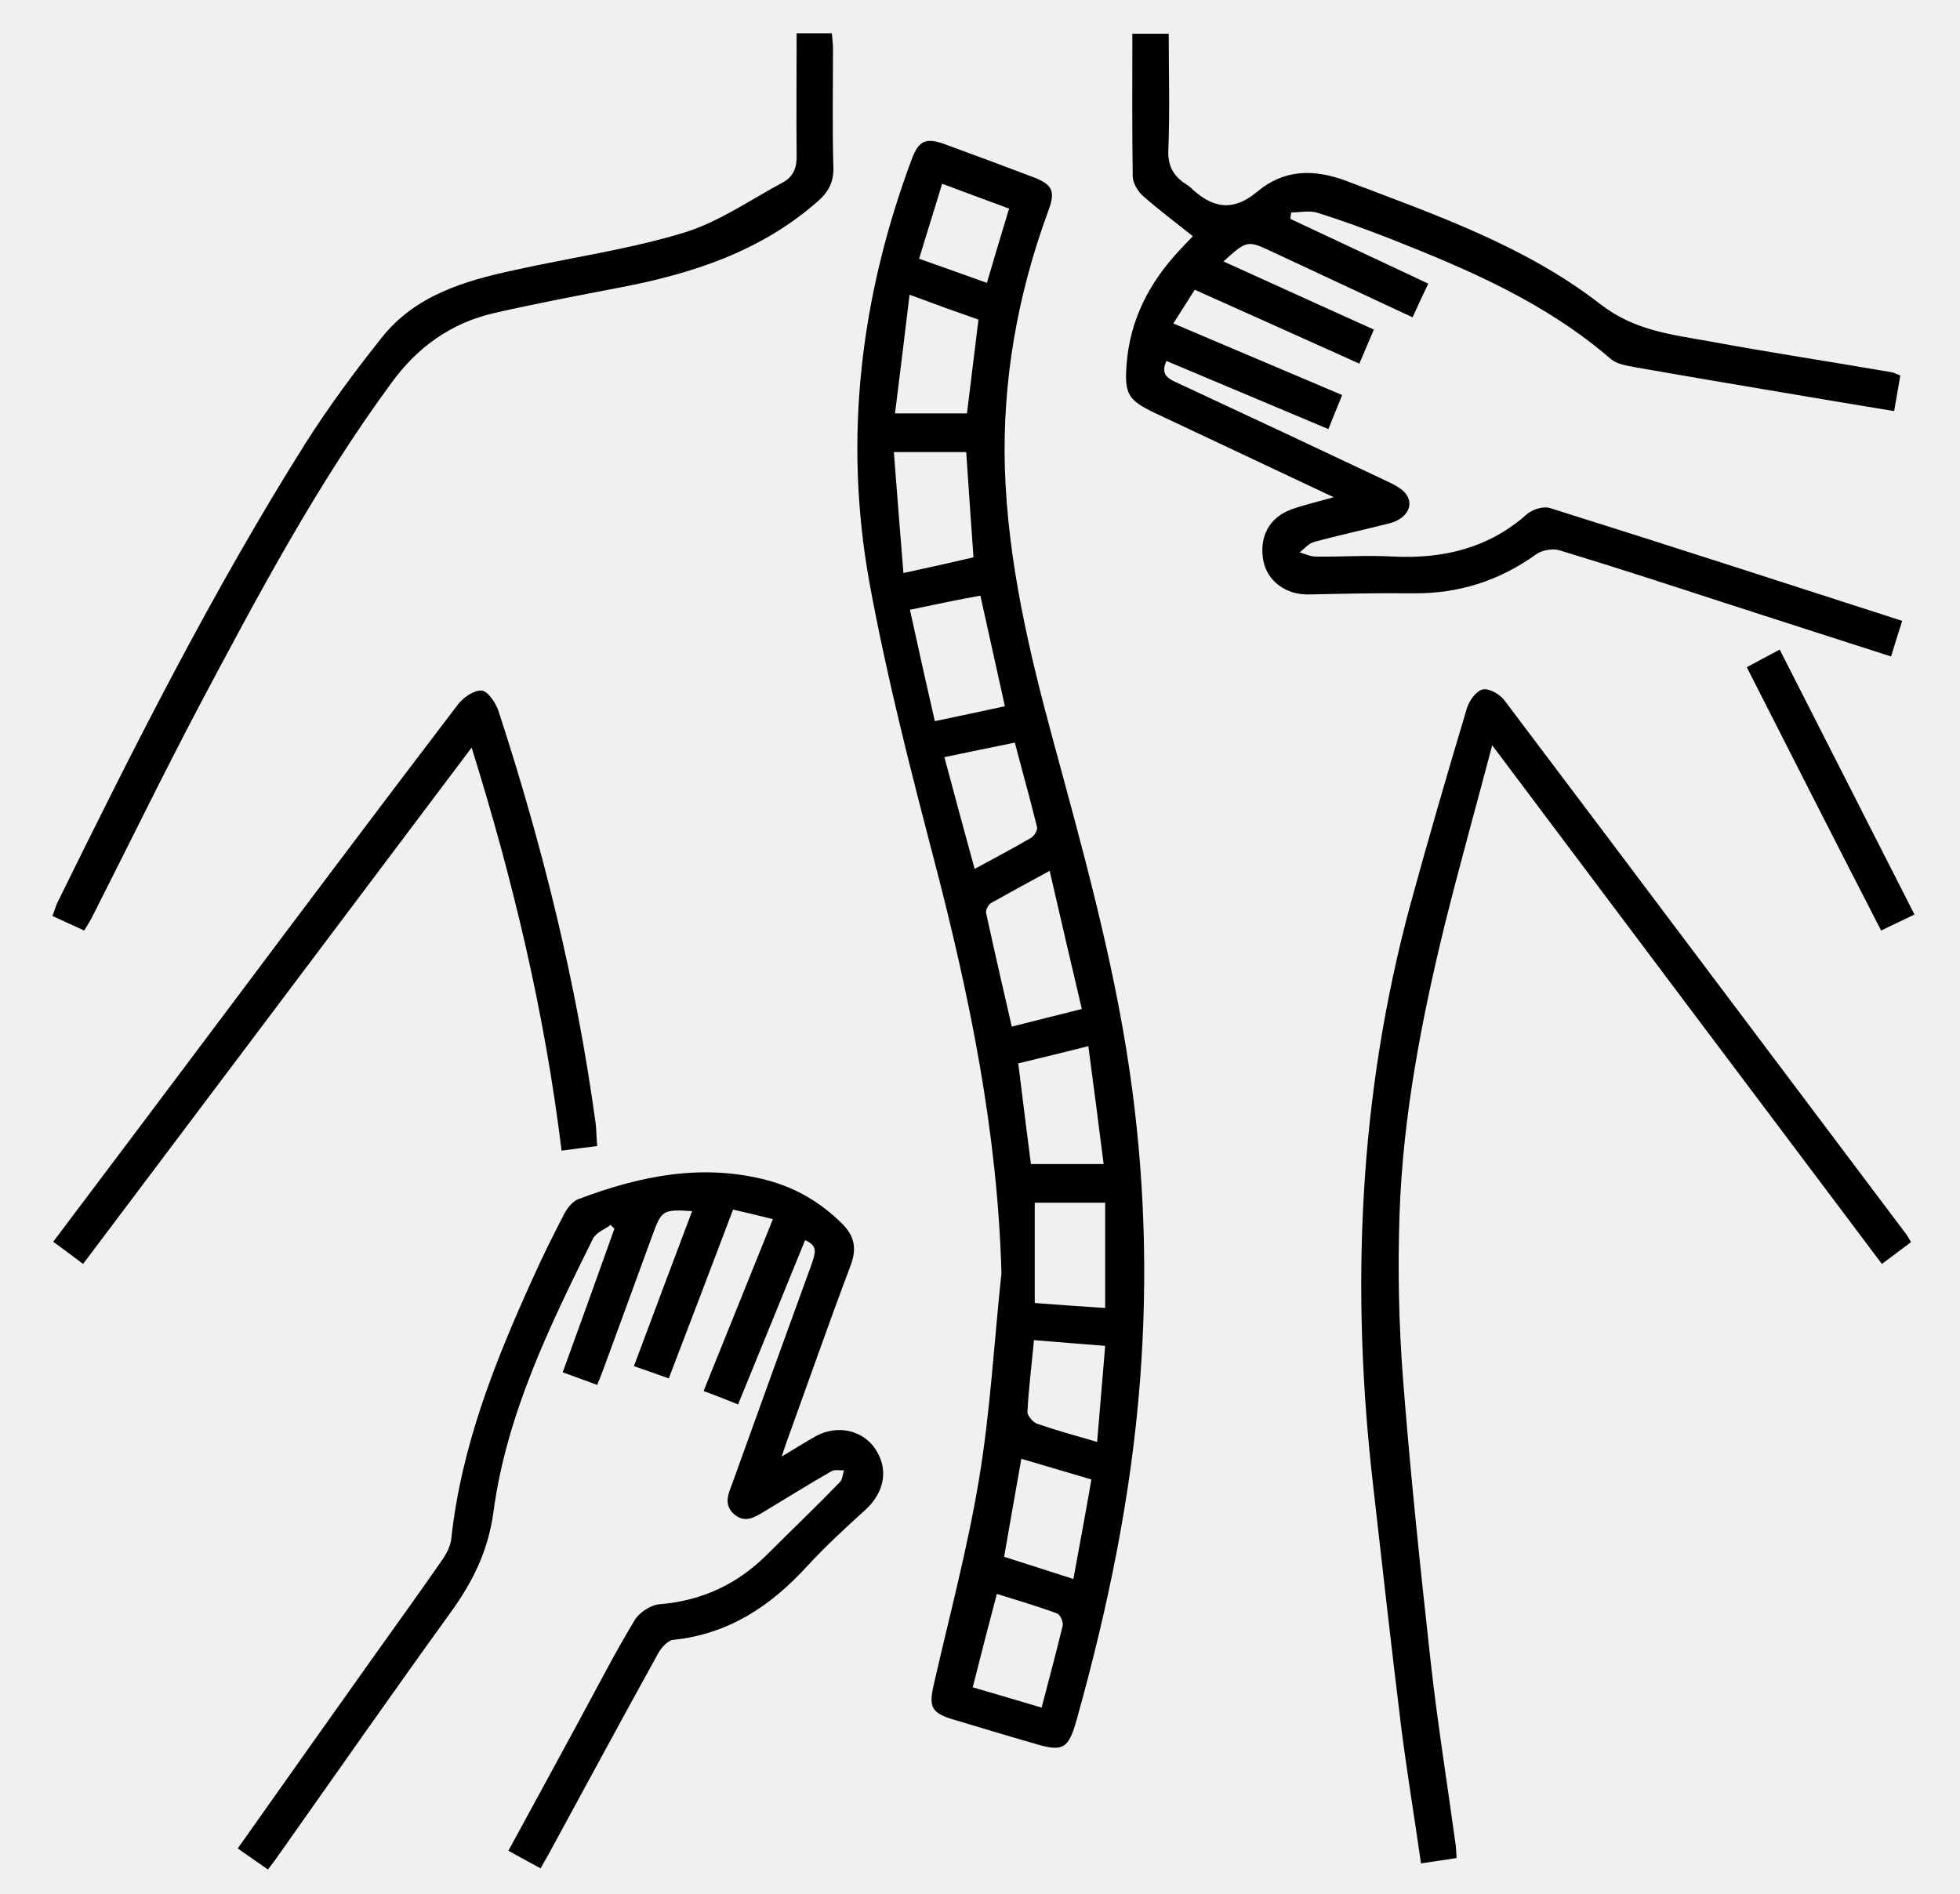
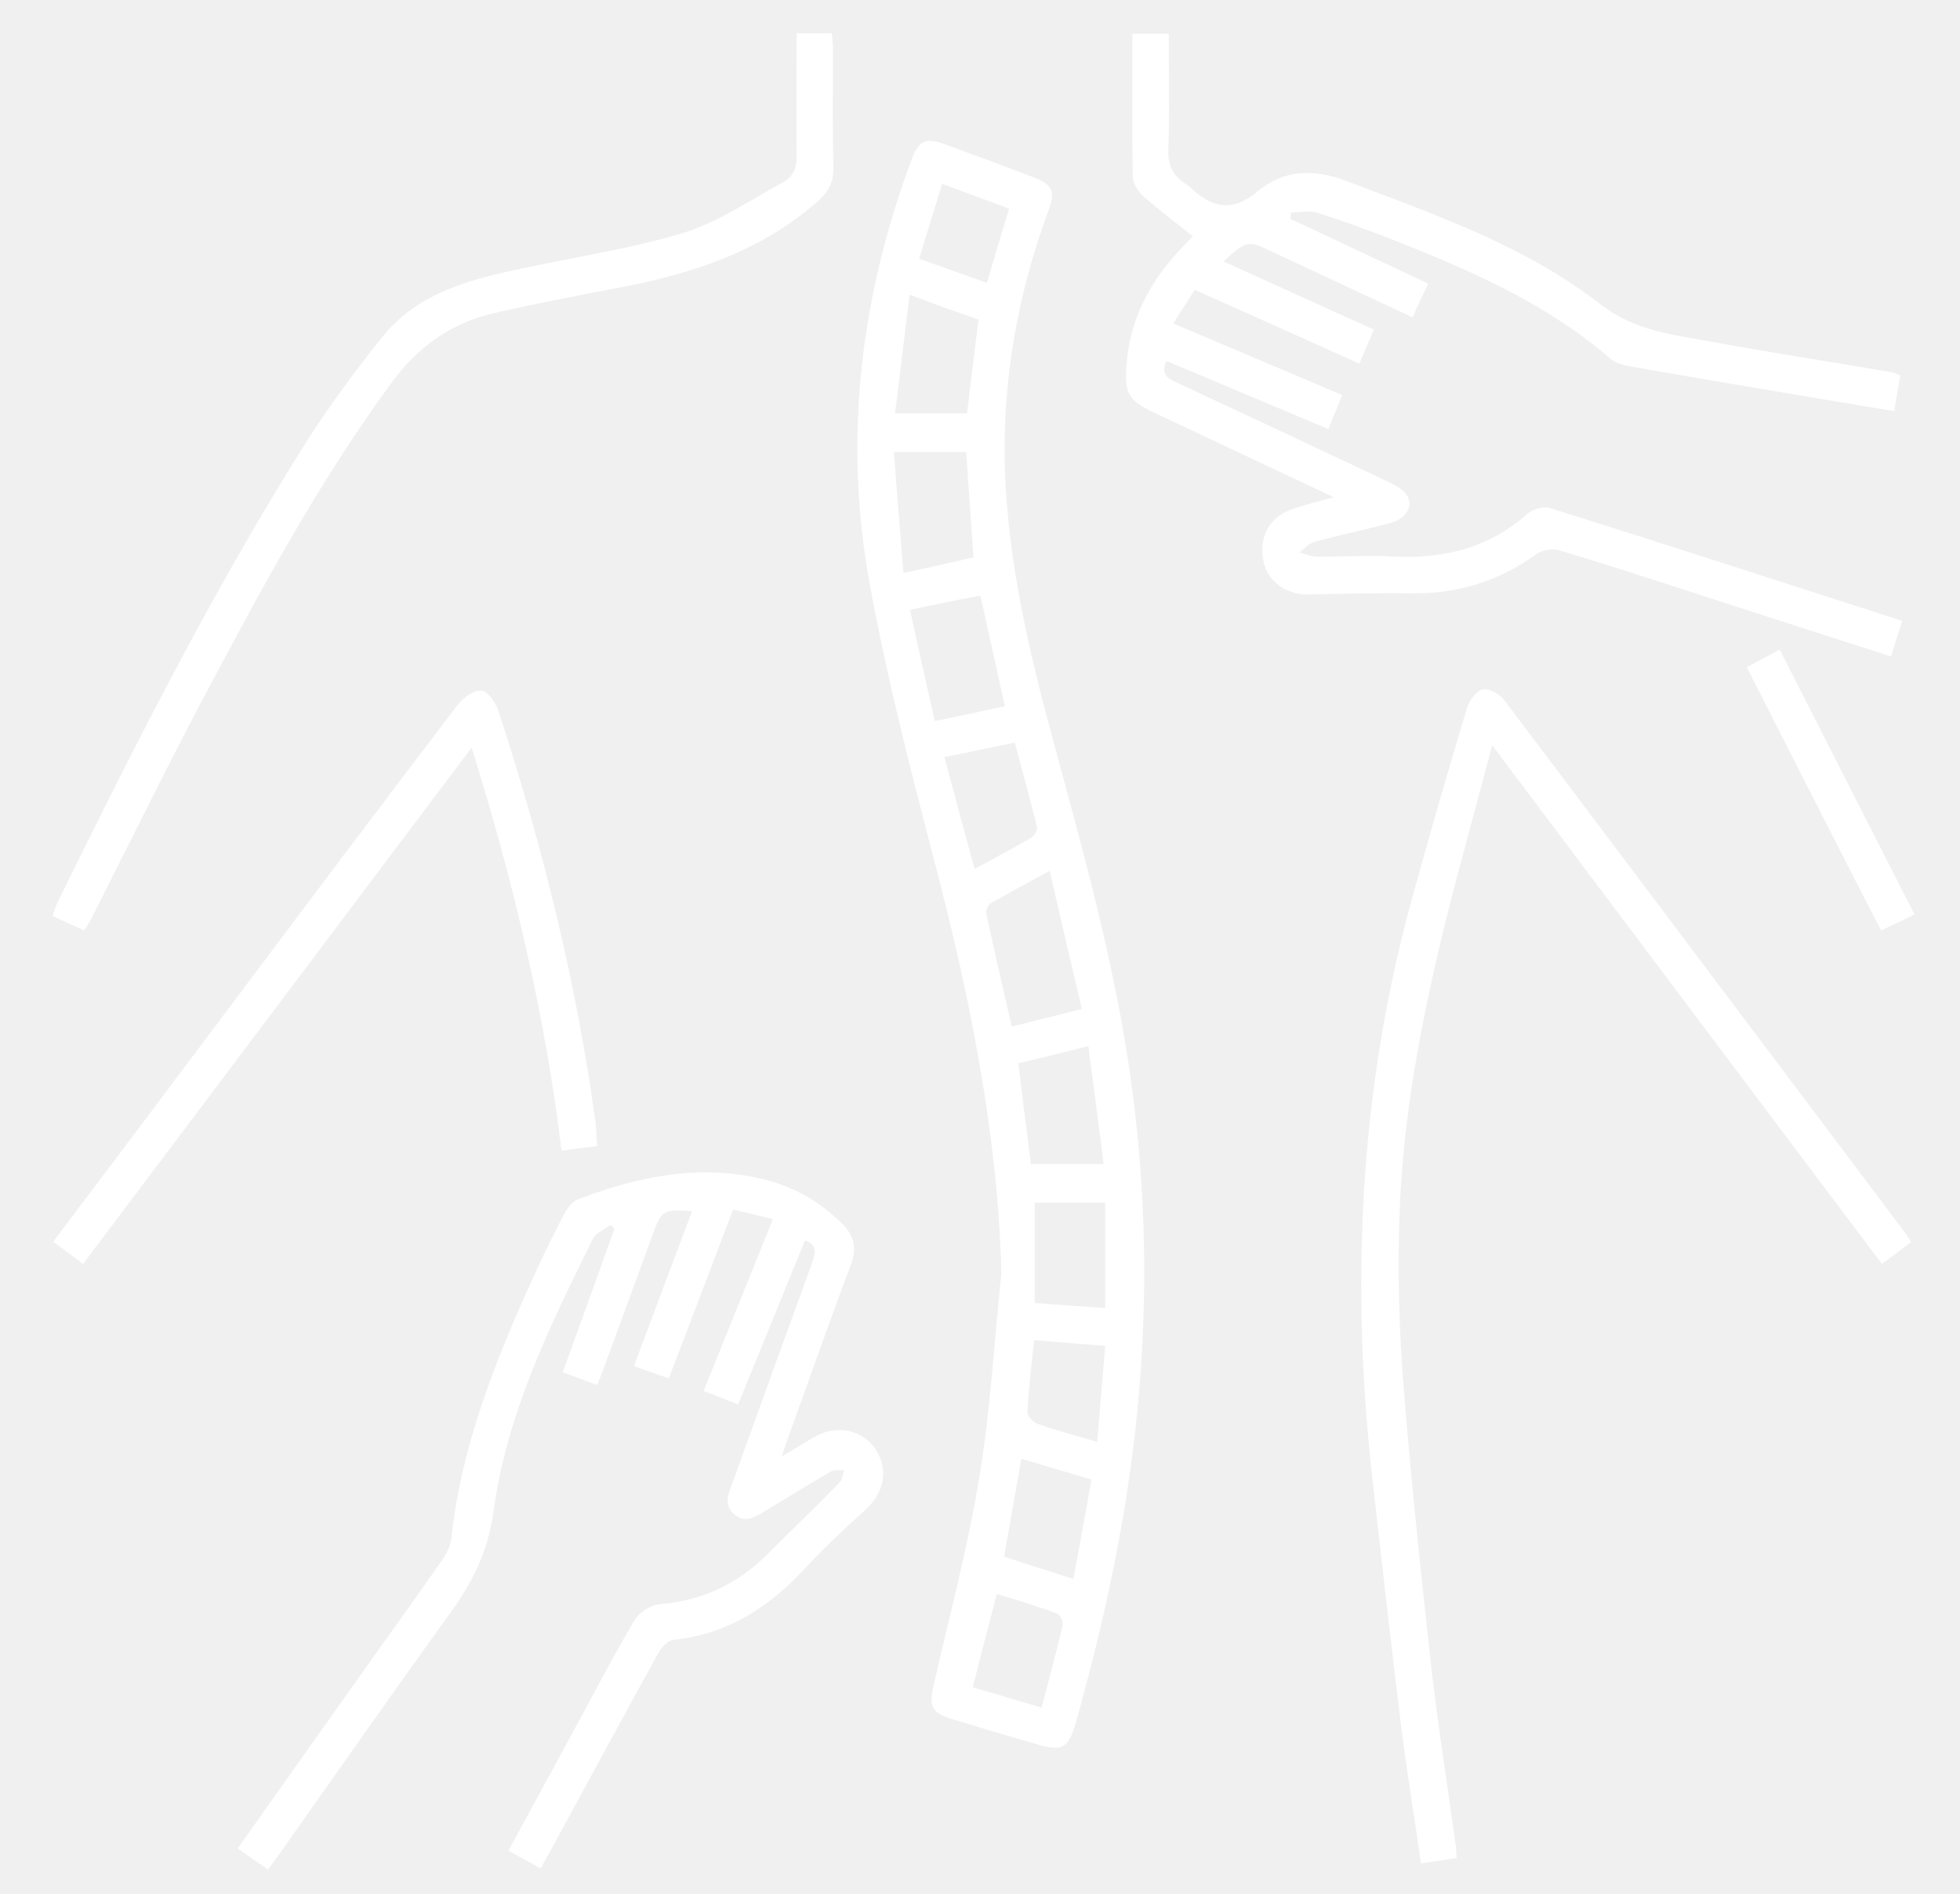
<svg xmlns="http://www.w3.org/2000/svg" version="1.1" id="Слой_1" x="0px" y="0px" viewBox="0 0 512 494.7" style="enable-background:new 0 0 512 494.7;" xml:space="preserve">
-   <path d="M261.6,332.6c-1-36.8-8.3-72.3-17.5-107.6c-6.3-24.1-12.5-48.3-17-72.9c-6.8-37.7-2.3-74.7,11.1-110.6  c1.8-4.7,3.6-5.6,8.4-3.9c7.7,2.8,15.4,5.7,23.1,8.6c5.3,2,6.1,3.7,4.1,9c-8,21.8-12,44.3-11.3,67.4c0.8,24.2,6.3,47.6,12.6,70.8  c7.7,28.4,15.6,56.7,19.9,85.8c4,27.1,4.9,54.2,2.8,81.5c-2.3,30.1-8.4,59.4-16.5,88.4c-2.2,7.9-3.6,8.7-11.4,6.3  c-7-2-13.9-4.1-20.9-6.2c-5.7-1.7-6.4-3.3-5.1-9c4.1-18,8.9-35.9,11.9-54.1C258.7,368.6,259.7,350.5,261.6,332.6z M282.6,263.6  c-2.9-12.3-5.6-23.9-8.4-36.1c-5.7,3.1-10.5,5.7-15.3,8.4c-0.7,0.4-1.5,1.9-1.3,2.6c2.1,9.8,4.4,19.6,6.7,29.7  C270.5,266.6,276.3,265.2,282.6,263.6z M236,149.7c6.9-1.5,12.8-2.8,18.3-4.1c-0.7-9.7-1.3-18.6-1.9-27.5c-6.2,0-12.2,0-18.9,0  C234.3,128.6,235.1,138.7,236,149.7z M237.7,159.3c2.2,10.1,4.3,19.5,6.5,29.1c6.6-1.4,12.4-2.6,18.3-3.9  c-2.2-9.8-4.2-19.1-6.4-28.9C250.1,156.7,244.3,157.9,237.7,159.3z M266,277.8c1.1,9.1,2.2,17.7,3.3,26.3c6.4,0,12.5,0,19,0  c-1.3-10.3-2.6-20.3-4-30.8C278,274.9,272.2,276.3,266,277.8z M237.6,77c-1.3,10.7-2.5,20.7-3.8,31c6.9,0,12.9,0,18.8,0  c1-8.3,2-16.3,3-24.5C249.9,81.5,244.3,79.5,237.6,77z M246.7,197.8c2.7,10.1,5.2,19.4,7.9,29.2c5.3-2.9,10.1-5.4,14.7-8.1  c0.9-0.5,1.8-2.1,1.6-2.8c-1.8-7.4-3.9-14.8-5.8-22.1C258.7,195.3,253,196.5,246.7,197.8z M288.7,314.2c-6.4,0-12.5,0-18.4,0  c0,8.9,0,17.5,0,26.2c6.3,0.5,12.2,0.9,18.4,1.3C288.7,332.3,288.7,323.3,288.7,314.2z M280.4,412.5c1.6-8.9,3.2-17.2,4.7-26  c-6.2-1.8-12.1-3.6-18.3-5.4c-1.6,8.9-3,17.1-4.5,25.6C268.2,408.6,273.9,410.4,280.4,412.5z M254.1,440.8c6.2,1.8,11.9,3.5,18,5.3  c1.9-7.4,3.8-14.3,5.5-21.4c0.2-0.9-0.6-2.9-1.5-3.2c-5.1-1.9-10.3-3.4-15.7-5.1C258.2,424.7,256.2,432.5,254.1,440.8z M286.6,376.7  c0.7-8.6,1.4-16.6,2.1-25.1c-6.5-0.5-12.4-1-18.6-1.5c-0.6,6.5-1.4,12.6-1.7,18.7c-0.1,1,1.4,2.7,2.4,3.1  C275.7,373.6,280.7,375,286.6,376.7z M263.6,54.5c-5.9-2.2-11.4-4.2-17.5-6.5c-2,6.7-4,12.9-6,19.6c6.2,2.2,11.9,4.2,17.7,6.3  C259.8,67.1,261.6,61.1,263.6,54.5z" />
-   <path d="M348.4,129.9c-16.1-7.6-31.4-14.8-46.7-22c-7.1-3.4-8-5-7.4-12.8c0.9-11.6,5.9-21.2,13.7-29.6c1.2-1.3,2.4-2.5,3.6-3.8  c-4.4-3.5-8.8-6.8-12.9-10.4c-1.4-1.2-2.7-3.3-2.8-5.1c-0.2-12.3-0.1-24.7-0.1-37.4c3.1,0,6,0,9.5,0c0,10.1,0.3,20.2-0.1,30.3  c-0.2,4.2,1.3,6.9,4.6,9c0.4,0.3,0.8,0.5,1.1,0.8c5.5,5.3,10.9,6.7,17.5,1.2c6.9-5.8,14.6-6.1,23.4-2.8  c23.1,8.8,46.6,16.9,66.3,32.2c8.9,6.9,18.6,7.9,28.6,9.7c15.7,2.9,31.5,5.3,47.2,8c0.8,0.1,1.5,0.5,2.5,0.9c-0.5,3-1,5.9-1.6,9.3  c-10.4-1.7-20.4-3.4-30.5-5.1c-12.5-2.1-24.9-4.2-37.4-6.4c-2.1-0.4-4.6-0.8-6.1-2.1C403.7,79,383.5,70.4,363,62.3  c-6.2-2.4-12.4-4.7-18.8-6.7c-2.1-0.7-4.6-0.1-6.9-0.1c-0.1,0.6-0.2,1.1-0.2,1.7c11.8,5.5,23.6,11.1,36,16.9  c-1.4,2.9-2.7,5.7-4.1,8.8c-12.4-5.8-24.4-11.4-36.4-17c-6.8-3.2-6.8-3.2-13,2.4c13.1,5.9,25.9,11.8,39.3,17.8  c-1.3,3-2.5,5.8-3.8,8.9c-14.4-6.5-28.5-12.8-43-19.3c-1.8,2.8-3.5,5.5-5.6,8.8c14.8,6.3,29.3,12.4,44.1,18.7  c-1.2,3-2.3,5.7-3.6,8.9c-14.2-6-28.3-11.9-42.3-17.8c-1.5,3.3,0.1,4.5,2.6,5.6c18.5,8.6,37,17.3,55.4,26c1.5,0.7,3.2,1.6,4.3,2.8  c2.6,3,0.7,6.8-4,8c-6.6,1.7-13.2,3.1-19.8,4.9c-1.4,0.4-2.5,1.8-3.7,2.7c1.4,0.4,2.8,1.1,4.2,1.1c6.8,0.1,13.6-0.4,20.4,0  c13,0.6,24.8-2.2,34.8-11.1c1.4-1.2,4.2-2.1,5.9-1.6c30.6,9.6,61.1,19.5,92.1,29.5c-1,3.1-1.9,6-2.9,9.3c-15-4.8-29.5-9.5-44.1-14.2  c-14.1-4.6-28.2-9.2-42.4-13.5c-1.8-0.6-4.7-0.1-6.2,1c-9.6,6.9-20.2,10.3-32,10.2c-9.2-0.1-18.4,0.1-27.5,0.3  c-5.9,0.1-10.8-3.5-11.8-8.9c-1.1-6.1,1.5-11.2,7.3-13.3C340.6,131.9,344.1,131.1,348.4,129.9z" />
-   <path d="M210.3,324c-5.8,14.2-11.5,28.3-17.5,42.9c-3-1.2-5.7-2.3-9-3.5c6-14.9,11.9-29.5,18.1-44.9c-3.6-0.9-6.8-1.7-10.4-2.5  c-5.6,14.8-11.1,29.2-16.8,44.1c-3-1.1-5.7-2-9.1-3.2c5.1-13.7,10.1-27,15.2-40.5c-7.6-0.5-8-0.2-10.3,6.1  c-4.2,11.6-8.5,23.2-12.7,34.7c-0.5,1.4-1.1,2.9-1.8,4.6c-3.1-1.1-5.9-2.2-9-3.3c4.6-12.7,9.1-25.1,13.5-37.5c-0.3-0.3-0.7-0.7-1-1  c-1.6,1.2-3.8,2-4.6,3.6c-11.3,22.8-22.6,45.9-26,71.4c-1.4,10.3-5.5,18.4-11.3,26.4c-15.1,20.9-29.9,42.1-44.8,63.2  c-0.8,1.2-1.7,2.3-2.8,3.8c-2.6-1.8-5.2-3.6-7.9-5.5c12.2-17.3,24.2-34.2,36.2-51.1c5.8-8.1,11.6-16.2,17.3-24.4  c1.1-1.6,2.1-3.6,2.3-5.5c2.6-24.1,11.4-46.2,21.3-68c2.5-5.6,5.3-11.2,8.1-16.6c0.8-1.6,2.2-3.4,3.7-4c16.1-6.1,32.5-9.5,49.7-4.9  c7.3,2,13.6,5.7,19.1,11.1c3.4,3.3,4.1,6.6,2.4,11.1c-5.7,15.1-11,30.3-16.5,45.5c-0.4,1.1-0.8,2.3-1.5,4.4c3.6-2.1,6.2-3.8,8.9-5.3  c5.7-3.1,12.3-1.6,15.6,3.4c3.5,5.3,2.3,11.3-2.6,15.8c-5.3,4.8-10.5,9.6-15.3,14.8c-9.5,10.4-20.5,17.7-34.9,19.2  c-1.4,0.1-3.1,2-3.9,3.4c-9.5,17.2-18.8,34.4-28.2,51.7c-0.8,1.5-1.7,3-2.6,4.6c-2.9-1.6-5.5-3-8.4-4.6c6.1-11.2,12.1-22.2,18-33.1  c4.9-9,9.6-18.2,14.9-27c1.2-2.1,4.2-4.1,6.6-4.3c10.9-0.9,20.1-5.1,27.9-12.8c6.4-6.4,12.9-12.6,19.2-19.1c0.7-0.7,0.7-2.1,1.1-3.1  c-1.1,0.1-2.5-0.3-3.4,0.3c-5.9,3.4-11.7,7-17.5,10.5c-2.5,1.5-5,3.1-7.8,0.7s-1.6-5.2-0.6-7.8c6.9-19.2,13.8-38.3,20.8-57.5  C212.8,327.7,214,325.5,210.3,324z" />
-   <path d="M499.2,324.5c-2.5,1.9-4.8,3.6-7.6,5.7c-33.8-44.9-67.4-89.7-101.8-135.5c-4.3,16.3-8.5,31.3-12.3,46.5  c-6.1,24.9-11,50.1-11.9,75.8c-0.5,14.4-0.2,28.9,0.9,43.2c1.9,24.6,4.5,49.2,7.2,73.7c1.8,16.2,4.4,32.3,6.6,48.4  c0.1,0.9,0.1,1.8,0.2,3.1c-3.1,0.5-6,0.9-9.3,1.4c-1.7-11.9-3.6-23.4-5.1-35c-2.6-21.2-5-42.4-7.4-63.7  c-5.9-51.1-3.8-101.8,9.7-151.7c4.7-17.2,9.7-34.4,14.8-51.4c0.6-2,2.5-4.6,4.2-4.9c1.7-0.3,4.5,1.3,5.7,3  c35,46.4,69.9,92.9,104.9,139.4C498.4,323.1,498.7,323.6,499.2,324.5z" />
-   <path d="M208.1,8.7c3.2,0,6,0,9.2,0c0.1,1.3,0.3,2.7,0.3,4.1c0,10.3-0.2,20.6,0.1,30.9c0.1,3.9-1.3,6.5-4.2,9  c-14.8,13-32.7,18.8-51.5,22.4c-11,2.1-22,4.2-33,6.7c-11.2,2.6-20,8.9-26.8,18.3c-19.4,26.4-34.7,55.2-50,84  c-9.6,18.2-18.6,36.7-27.9,55c-0.6,1.3-1.4,2.5-2.3,4c-2.8-1.3-5.5-2.5-8.3-3.8c0.5-1.3,0.8-2.4,1.2-3.3  c20.1-40.9,40.6-81.6,64.9-120.2c6.1-9.6,12.9-18.8,20-27.7c8.7-10.9,21.4-14.7,34.4-17.5c14.8-3.3,29.9-5.4,44.4-9.8  c9.2-2.8,17.4-8.6,26-13.2c2.7-1.5,3.6-3.9,3.5-7.1C208,29.8,208.1,19.4,208.1,8.7z" />
-   <path d="M156,299.4c-3.4,0.4-6.1,0.8-9.3,1.2c-4.4-35.9-12.6-70.4-23.5-105.3c-34.1,45.3-67.6,89.9-101.5,134.9  c-2.6-2-5.1-3.8-7.8-5.8c14.3-19,28.4-37.7,42.4-56.4c21-28,42-56,63.2-83.8c1.4-1.9,4.2-3.9,6.3-3.8c1.6,0.1,3.7,3.2,4.4,5.3  c11.5,35.2,20.4,71,25.4,107.8C155.8,295.2,155.8,297.1,156,299.4z" />
-   <path d="M456.3,174.3c2.8-1.5,5.4-2.9,8.6-4.6c11.8,23.2,23.4,46,35.2,69.2c-3.2,1.6-5.9,2.8-8.7,4.2  C479.6,220.2,468.1,197.5,456.3,174.3z" />
+   <path fill="white" d="M261.6,332.6c-1-36.8-8.3-72.3-17.5-107.6c-6.3-24.1-12.5-48.3-17-72.9c-6.8-37.7-2.3-74.7,11.1-110.6  c1.8-4.7,3.6-5.6,8.4-3.9c7.7,2.8,15.4,5.7,23.1,8.6c5.3,2,6.1,3.7,4.1,9c-8,21.8-12,44.3-11.3,67.4c0.8,24.2,6.3,47.6,12.6,70.8  c7.7,28.4,15.6,56.7,19.9,85.8c4,27.1,4.9,54.2,2.8,81.5c-2.3,30.1-8.4,59.4-16.5,88.4c-2.2,7.9-3.6,8.7-11.4,6.3  c-7-2-13.9-4.1-20.9-6.2c-5.7-1.7-6.4-3.3-5.1-9c4.1-18,8.9-35.9,11.9-54.1C258.7,368.6,259.7,350.5,261.6,332.6z M282.6,263.6  c-2.9-12.3-5.6-23.9-8.4-36.1c-5.7,3.1-10.5,5.7-15.3,8.4c-0.7,0.4-1.5,1.9-1.3,2.6c2.1,9.8,4.4,19.6,6.7,29.7  C270.5,266.6,276.3,265.2,282.6,263.6z M236,149.7c6.9-1.5,12.8-2.8,18.3-4.1c-0.7-9.7-1.3-18.6-1.9-27.5c-6.2,0-12.2,0-18.9,0  C234.3,128.6,235.1,138.7,236,149.7z M237.7,159.3c2.2,10.1,4.3,19.5,6.5,29.1c6.6-1.4,12.4-2.6,18.3-3.9  c-2.2-9.8-4.2-19.1-6.4-28.9C250.1,156.7,244.3,157.9,237.7,159.3z M266,277.8c1.1,9.1,2.2,17.7,3.3,26.3c6.4,0,12.5,0,19,0  c-1.3-10.3-2.6-20.3-4-30.8C278,274.9,272.2,276.3,266,277.8z M237.6,77c-1.3,10.7-2.5,20.7-3.8,31c6.9,0,12.9,0,18.8,0  c1-8.3,2-16.3,3-24.5C249.9,81.5,244.3,79.5,237.6,77z M246.7,197.8c2.7,10.1,5.2,19.4,7.9,29.2c5.3-2.9,10.1-5.4,14.7-8.1  c0.9-0.5,1.8-2.1,1.6-2.8c-1.8-7.4-3.9-14.8-5.8-22.1C258.7,195.3,253,196.5,246.7,197.8z M288.7,314.2c-6.4,0-12.5,0-18.4,0  c0,8.9,0,17.5,0,26.2c6.3,0.5,12.2,0.9,18.4,1.3C288.7,332.3,288.7,323.3,288.7,314.2z M280.4,412.5c1.6-8.9,3.2-17.2,4.7-26  c-6.2-1.8-12.1-3.6-18.3-5.4c-1.6,8.9-3,17.1-4.5,25.6C268.2,408.6,273.9,410.4,280.4,412.5z M254.1,440.8c6.2,1.8,11.9,3.5,18,5.3  c1.9-7.4,3.8-14.3,5.5-21.4c0.2-0.9-0.6-2.9-1.5-3.2c-5.1-1.9-10.3-3.4-15.7-5.1C258.2,424.7,256.2,432.5,254.1,440.8z M286.6,376.7  c0.7-8.6,1.4-16.6,2.1-25.1c-6.5-0.5-12.4-1-18.6-1.5c-0.6,6.5-1.4,12.6-1.7,18.7c-0.1,1,1.4,2.7,2.4,3.1  C275.7,373.6,280.7,375,286.6,376.7z M263.6,54.5c-5.9-2.2-11.4-4.2-17.5-6.5c-2,6.7-4,12.9-6,19.6c6.2,2.2,11.9,4.2,17.7,6.3  C259.8,67.1,261.6,61.1,263.6,54.5z" />
+   <path fill="white" d="M348.4,129.9c-16.1-7.6-31.4-14.8-46.7-22c-7.1-3.4-8-5-7.4-12.8c0.9-11.6,5.9-21.2,13.7-29.6c1.2-1.3,2.4-2.5,3.6-3.8  c-4.4-3.5-8.8-6.8-12.9-10.4c-1.4-1.2-2.7-3.3-2.8-5.1c-0.2-12.3-0.1-24.7-0.1-37.4c3.1,0,6,0,9.5,0c0,10.1,0.3,20.2-0.1,30.3  c-0.2,4.2,1.3,6.9,4.6,9c0.4,0.3,0.8,0.5,1.1,0.8c5.5,5.3,10.9,6.7,17.5,1.2c6.9-5.8,14.6-6.1,23.4-2.8  c23.1,8.8,46.6,16.9,66.3,32.2c8.9,6.9,18.6,7.9,28.6,9.7c15.7,2.9,31.5,5.3,47.2,8c0.8,0.1,1.5,0.5,2.5,0.9c-0.5,3-1,5.9-1.6,9.3  c-10.4-1.7-20.4-3.4-30.5-5.1c-12.5-2.1-24.9-4.2-37.4-6.4c-2.1-0.4-4.6-0.8-6.1-2.1C403.7,79,383.5,70.4,363,62.3  c-6.2-2.4-12.4-4.7-18.8-6.7c-2.1-0.7-4.6-0.1-6.9-0.1c-0.1,0.6-0.2,1.1-0.2,1.7c11.8,5.5,23.6,11.1,36,16.9  c-1.4,2.9-2.7,5.7-4.1,8.8c-12.4-5.8-24.4-11.4-36.4-17c-6.8-3.2-6.8-3.2-13,2.4c13.1,5.9,25.9,11.8,39.3,17.8  c-1.3,3-2.5,5.8-3.8,8.9c-14.4-6.5-28.5-12.8-43-19.3c-1.8,2.8-3.5,5.5-5.6,8.8c14.8,6.3,29.3,12.4,44.1,18.7  c-1.2,3-2.3,5.7-3.6,8.9c-14.2-6-28.3-11.9-42.3-17.8c-1.5,3.3,0.1,4.5,2.6,5.6c18.5,8.6,37,17.3,55.4,26c1.5,0.7,3.2,1.6,4.3,2.8  c2.6,3,0.7,6.8-4,8c-6.6,1.7-13.2,3.1-19.8,4.9c-1.4,0.4-2.5,1.8-3.7,2.7c1.4,0.4,2.8,1.1,4.2,1.1c6.8,0.1,13.6-0.4,20.4,0  c13,0.6,24.8-2.2,34.8-11.1c1.4-1.2,4.2-2.1,5.9-1.6c30.6,9.6,61.1,19.5,92.1,29.5c-1,3.1-1.9,6-2.9,9.3c-15-4.8-29.5-9.5-44.1-14.2  c-14.1-4.6-28.2-9.2-42.4-13.5c-1.8-0.6-4.7-0.1-6.2,1c-9.6,6.9-20.2,10.3-32,10.2c-9.2-0.1-18.4,0.1-27.5,0.3  c-5.9,0.1-10.8-3.5-11.8-8.9c-1.1-6.1,1.5-11.2,7.3-13.3C340.6,131.9,344.1,131.1,348.4,129.9z" />
+   <path fill="white" d="M210.3,324c-5.8,14.2-11.5,28.3-17.5,42.9c-3-1.2-5.7-2.3-9-3.5c6-14.9,11.9-29.5,18.1-44.9c-3.6-0.9-6.8-1.7-10.4-2.5  c-5.6,14.8-11.1,29.2-16.8,44.1c-3-1.1-5.7-2-9.1-3.2c5.1-13.7,10.1-27,15.2-40.5c-7.6-0.5-8-0.2-10.3,6.1  c-4.2,11.6-8.5,23.2-12.7,34.7c-0.5,1.4-1.1,2.9-1.8,4.6c-3.1-1.1-5.9-2.2-9-3.3c4.6-12.7,9.1-25.1,13.5-37.5c-0.3-0.3-0.7-0.7-1-1  c-1.6,1.2-3.8,2-4.6,3.6c-11.3,22.8-22.6,45.9-26,71.4c-1.4,10.3-5.5,18.4-11.3,26.4c-15.1,20.9-29.9,42.1-44.8,63.2  c-0.8,1.2-1.7,2.3-2.8,3.8c-2.6-1.8-5.2-3.6-7.9-5.5c12.2-17.3,24.2-34.2,36.2-51.1c5.8-8.1,11.6-16.2,17.3-24.4  c1.1-1.6,2.1-3.6,2.3-5.5c2.6-24.1,11.4-46.2,21.3-68c2.5-5.6,5.3-11.2,8.1-16.6c0.8-1.6,2.2-3.4,3.7-4c16.1-6.1,32.5-9.5,49.7-4.9  c7.3,2,13.6,5.7,19.1,11.1c3.4,3.3,4.1,6.6,2.4,11.1c-5.7,15.1-11,30.3-16.5,45.5c-0.4,1.1-0.8,2.3-1.5,4.4c3.6-2.1,6.2-3.8,8.9-5.3  c5.7-3.1,12.3-1.6,15.6,3.4c3.5,5.3,2.3,11.3-2.6,15.8c-5.3,4.8-10.5,9.6-15.3,14.8c-9.5,10.4-20.5,17.7-34.9,19.2  c-1.4,0.1-3.1,2-3.9,3.4c-9.5,17.2-18.8,34.4-28.2,51.7c-0.8,1.5-1.7,3-2.6,4.6c-2.9-1.6-5.5-3-8.4-4.6c6.1-11.2,12.1-22.2,18-33.1  c4.9-9,9.6-18.2,14.9-27c1.2-2.1,4.2-4.1,6.6-4.3c10.9-0.9,20.1-5.1,27.9-12.8c6.4-6.4,12.9-12.6,19.2-19.1c0.7-0.7,0.7-2.1,1.1-3.1  c-1.1,0.1-2.5-0.3-3.4,0.3c-5.9,3.4-11.7,7-17.5,10.5c-2.5,1.5-5,3.1-7.8,0.7s-1.6-5.2-0.6-7.8c6.9-19.2,13.8-38.3,20.8-57.5  C212.8,327.7,214,325.5,210.3,324z" />
+   <path fill="white" d="M499.2,324.5c-2.5,1.9-4.8,3.6-7.6,5.7c-33.8-44.9-67.4-89.7-101.8-135.5c-4.3,16.3-8.5,31.3-12.3,46.5  c-6.1,24.9-11,50.1-11.9,75.8c-0.5,14.4-0.2,28.9,0.9,43.2c1.9,24.6,4.5,49.2,7.2,73.7c1.8,16.2,4.4,32.3,6.6,48.4  c0.1,0.9,0.1,1.8,0.2,3.1c-3.1,0.5-6,0.9-9.3,1.4c-1.7-11.9-3.6-23.4-5.1-35c-2.6-21.2-5-42.4-7.4-63.7  c-5.9-51.1-3.8-101.8,9.7-151.7c4.7-17.2,9.7-34.4,14.8-51.4c0.6-2,2.5-4.6,4.2-4.9c1.7-0.3,4.5,1.3,5.7,3  c35,46.4,69.9,92.9,104.9,139.4C498.4,323.1,498.7,323.6,499.2,324.5z" />
+   <path fill="white" d="M208.1,8.7c3.2,0,6,0,9.2,0c0.1,1.3,0.3,2.7,0.3,4.1c0,10.3-0.2,20.6,0.1,30.9c0.1,3.9-1.3,6.5-4.2,9  c-14.8,13-32.7,18.8-51.5,22.4c-11,2.1-22,4.2-33,6.7c-11.2,2.6-20,8.9-26.8,18.3c-19.4,26.4-34.7,55.2-50,84  c-9.6,18.2-18.6,36.7-27.9,55c-0.6,1.3-1.4,2.5-2.3,4c-2.8-1.3-5.5-2.5-8.3-3.8c0.5-1.3,0.8-2.4,1.2-3.3  c20.1-40.9,40.6-81.6,64.9-120.2c6.1-9.6,12.9-18.8,20-27.7c8.7-10.9,21.4-14.7,34.4-17.5c14.8-3.3,29.9-5.4,44.4-9.8  c9.2-2.8,17.4-8.6,26-13.2c2.7-1.5,3.6-3.9,3.5-7.1C208,29.8,208.1,19.4,208.1,8.7z" />
+   <path fill="white" d="M156,299.4c-3.4,0.4-6.1,0.8-9.3,1.2c-4.4-35.9-12.6-70.4-23.5-105.3c-34.1,45.3-67.6,89.9-101.5,134.9  c-2.6-2-5.1-3.8-7.8-5.8c14.3-19,28.4-37.7,42.4-56.4c21-28,42-56,63.2-83.8c1.4-1.9,4.2-3.9,6.3-3.8c1.6,0.1,3.7,3.2,4.4,5.3  c11.5,35.2,20.4,71,25.4,107.8C155.8,295.2,155.8,297.1,156,299.4z" />
+   <path fill="white" d="M456.3,174.3c2.8-1.5,5.4-2.9,8.6-4.6c11.8,23.2,23.4,46,35.2,69.2c-3.2,1.6-5.9,2.8-8.7,4.2  C479.6,220.2,468.1,197.5,456.3,174.3z" />
</svg>
